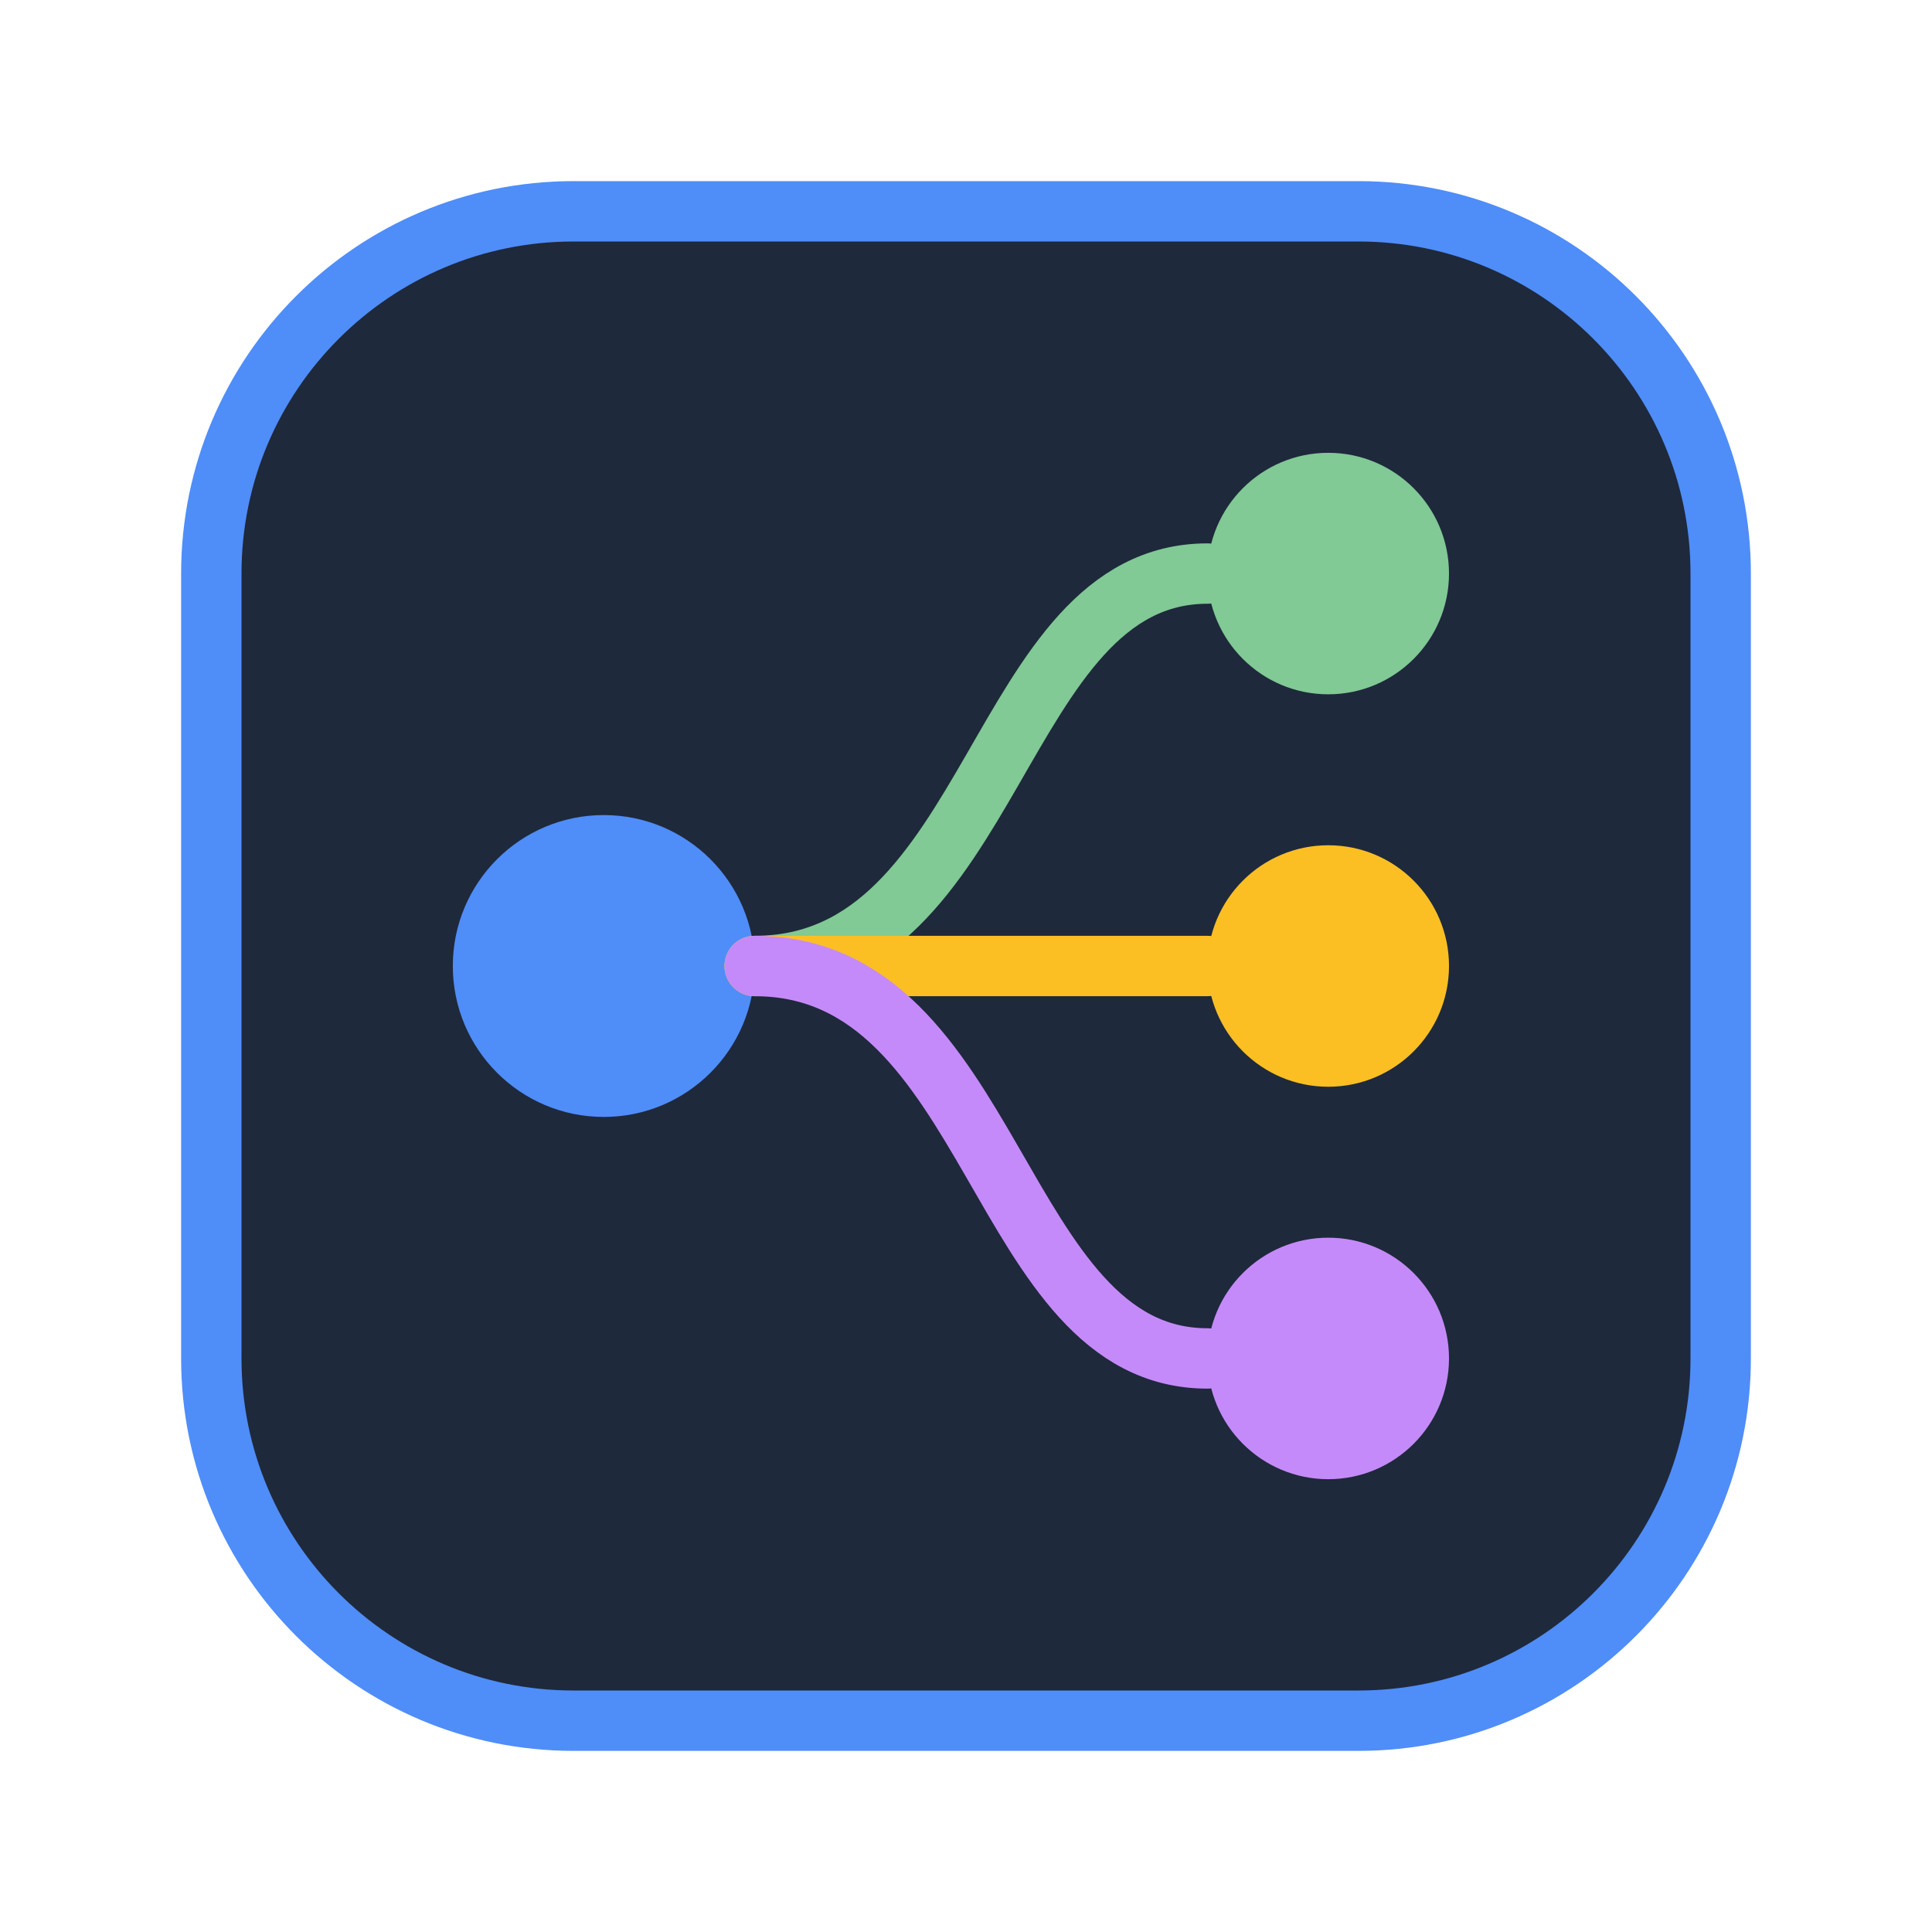
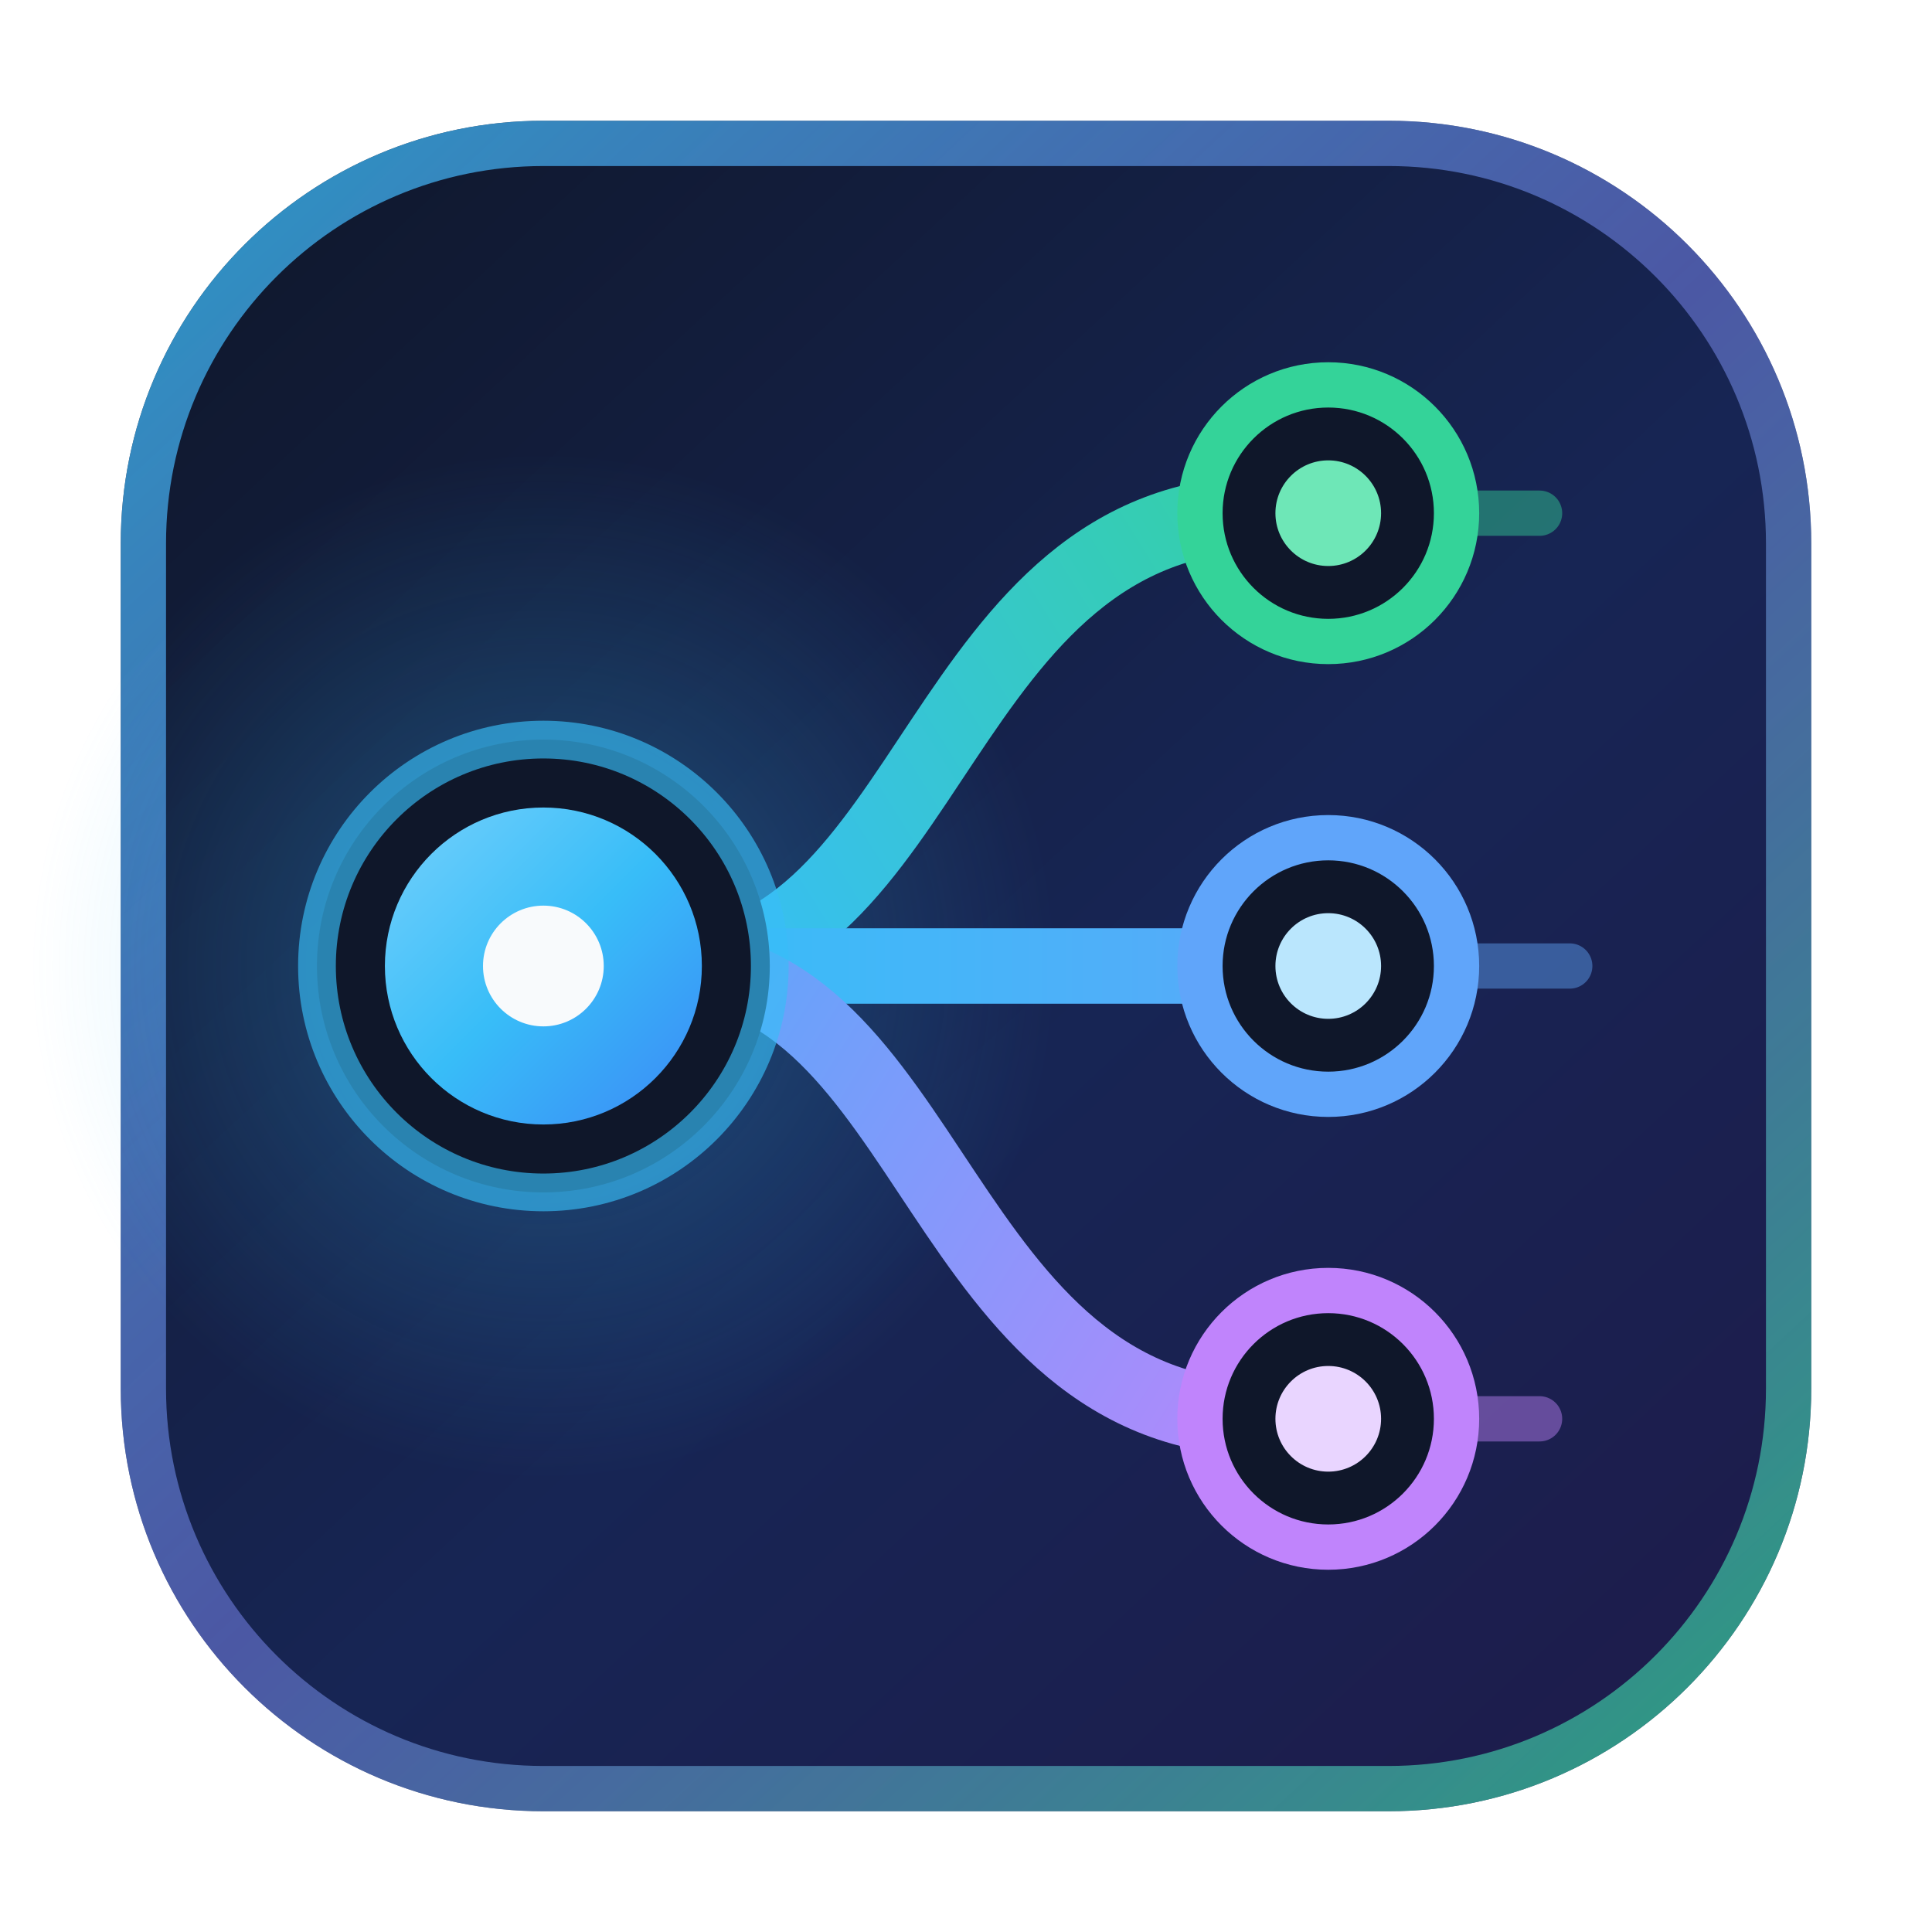
- <svg xmlns="http://www.w3.org/2000/svg" viewBox="0 0 128 128" width="128" height="128" fill="none">
-   <rect x="14" y="14" width="100" height="100" rx="24" fill="#1E293B" stroke="#4F8DF9" stroke-width="4" />
-   <circle cx="40" cy="64" r="10" fill="#4F8DF9" />
-   <circle cx="88" cy="38" r="8" fill="#81C995" />
-   <circle cx="88" cy="64" r="8" fill="#FBBF24" />
-   <circle cx="88" cy="90" r="8" fill="#C58AF9" />
-   <path d="M50 64 C66 64, 66 38, 80 38" stroke="#81C995" stroke-width="4" stroke-linecap="round" />
-   <path d="M50 64 L80 64" stroke="#FBBF24" stroke-width="4" stroke-linecap="round" />
-   <path d="M50 64 C66 64, 66 90, 80 90" stroke="#C58AF9" stroke-width="4" stroke-linecap="round" />
+ <svg xmlns="http://www.w3.org/2000/svg" viewBox="0 0 128 128" width="128" height="128" fill="none" role="img" aria-label="Antigravity Project Threads Logo">
+   <defs>
+     <linearGradient id="pt-bg" x1="12" y1="8" x2="116" y2="120" gradientUnits="userSpaceOnUse">
+       <stop offset="0%" stop-color="#0F172A" />
+       <stop offset="55%" stop-color="#172554" />
+       <stop offset="100%" stop-color="#1E1B4B" />
+     </linearGradient>
+     <linearGradient id="pt-border" x1="14" y1="10" x2="114" y2="118" gradientUnits="userSpaceOnUse">
+       <stop offset="0%" stop-color="#38BDF8" stop-opacity="0.75" />
+       <stop offset="50%" stop-color="#818CF8" stop-opacity="0.5" />
+       <stop offset="100%" stop-color="#34D399" stop-opacity="0.7" />
+     </linearGradient>
+     <radialGradient id="pt-hub-glow" cx="36" cy="64" r="34" gradientUnits="userSpaceOnUse">
+       <stop offset="0%" stop-color="#38BDF8" stop-opacity="0.32" />
+       <stop offset="100%" stop-color="#38BDF8" stop-opacity="0" />
+     </radialGradient>
+     <linearGradient id="pt-hub-fill" x1="24" y1="52" x2="48" y2="76" gradientUnits="userSpaceOnUse">
+       <stop offset="0%" stop-color="#7DD3FC" />
+       <stop offset="50%" stop-color="#38BDF8" />
+       <stop offset="100%" stop-color="#3B82F6" />
+     </linearGradient>
+     <linearGradient id="pt-branch-top" x1="46" y1="64" x2="94" y2="34" gradientUnits="userSpaceOnUse">
+       <stop offset="0%" stop-color="#38BDF8" />
+       <stop offset="100%" stop-color="#34D399" />
+     </linearGradient>
+     <linearGradient id="pt-branch-mid" x1="46" y1="64" x2="94" y2="64" gradientUnits="userSpaceOnUse">
+       <stop offset="0%" stop-color="#38BDF8" />
+       <stop offset="100%" stop-color="#60A5FA" />
+     </linearGradient>
+     <linearGradient id="pt-branch-bot" x1="46" y1="64" x2="94" y2="94" gradientUnits="userSpaceOnUse">
+       <stop offset="0%" stop-color="#60A5FA" />
+       <stop offset="100%" stop-color="#C084FC" />
+     </linearGradient>
+   </defs>
+   <rect x="8" y="8" width="112" height="112" rx="28" fill="url(#pt-bg)" />
+   <rect x="9.5" y="9.5" width="109" height="109" rx="26.5" stroke="url(#pt-border)" stroke-width="3" />
+   <circle cx="36" cy="64" r="34" fill="url(#pt-hub-glow)" />
+   <path d="M92 34 H102" stroke="#34D399" stroke-width="3" stroke-linecap="round" stroke-opacity="0.45" />
+   <path d="M92 64 H104" stroke="#60A5FA" stroke-width="3" stroke-linecap="round" stroke-opacity="0.45" />
+   <path d="M92 94 H102" stroke="#C084FC" stroke-width="3" stroke-linecap="round" stroke-opacity="0.45" />
+   <path d="M44 64 C62 64, 62 34, 84 34" stroke="url(#pt-branch-top)" stroke-width="5" stroke-linecap="round" />
+   <path d="M44 64 H84" stroke="url(#pt-branch-mid)" stroke-width="5" stroke-linecap="round" />
+   <path d="M44 64 C62 64, 62 94, 84 94" stroke="url(#pt-branch-bot)" stroke-width="5" stroke-linecap="round" />
+   <circle cx="36" cy="64" r="15" fill="#0F172A" stroke="#38BDF8" stroke-width="2.5" stroke-opacity="0.65" />
+   <circle cx="36" cy="64" r="10.5" fill="url(#pt-hub-fill)" />
+   <circle cx="36" cy="64" r="4" fill="#F8FAFC" />
+   <circle cx="88" cy="34" r="8.5" fill="#0F172A" stroke="#34D399" stroke-width="3" />
+   <circle cx="88" cy="34" r="3.5" fill="#6EE7B7" />
+   <circle cx="88" cy="64" r="8.5" fill="#0F172A" stroke="#60A5FA" stroke-width="3" />
+   <circle cx="88" cy="64" r="3.5" fill="#BAE6FD" />
+   <circle cx="88" cy="94" r="8.5" fill="#0F172A" stroke="#C084FC" stroke-width="3" />
+   <circle cx="88" cy="94" r="3.5" fill="#E9D5FF" />
</svg>
